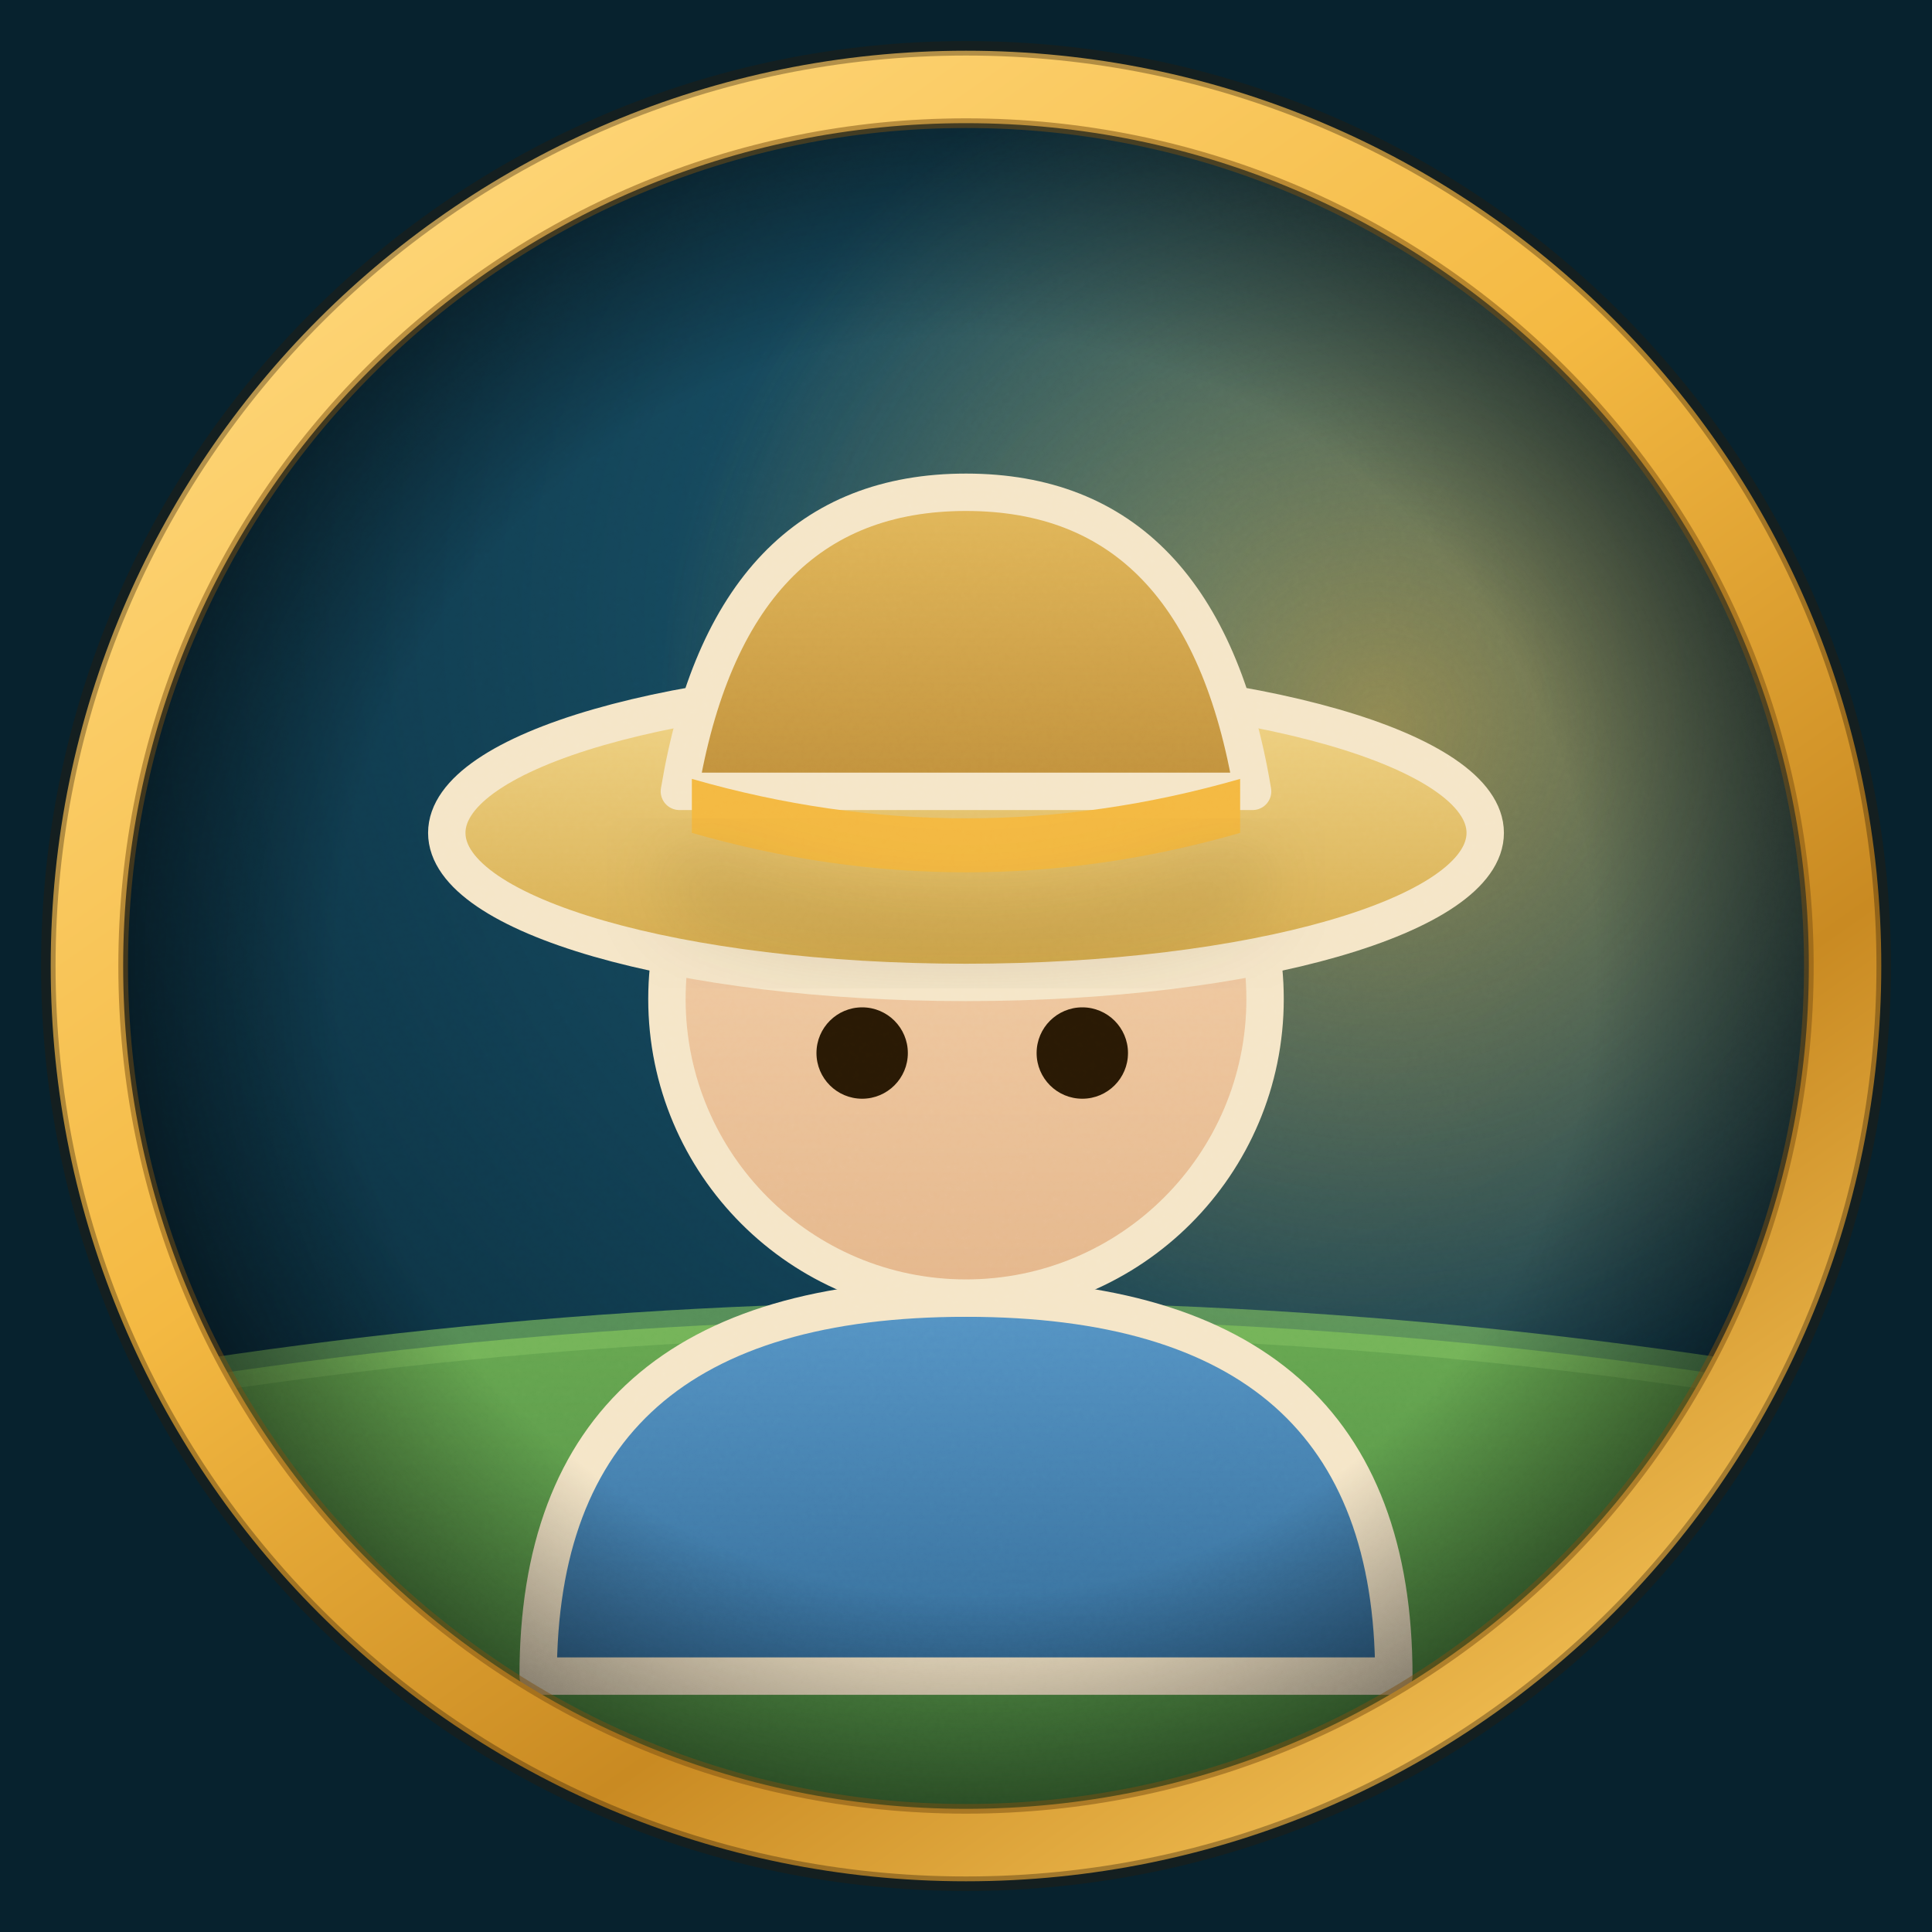
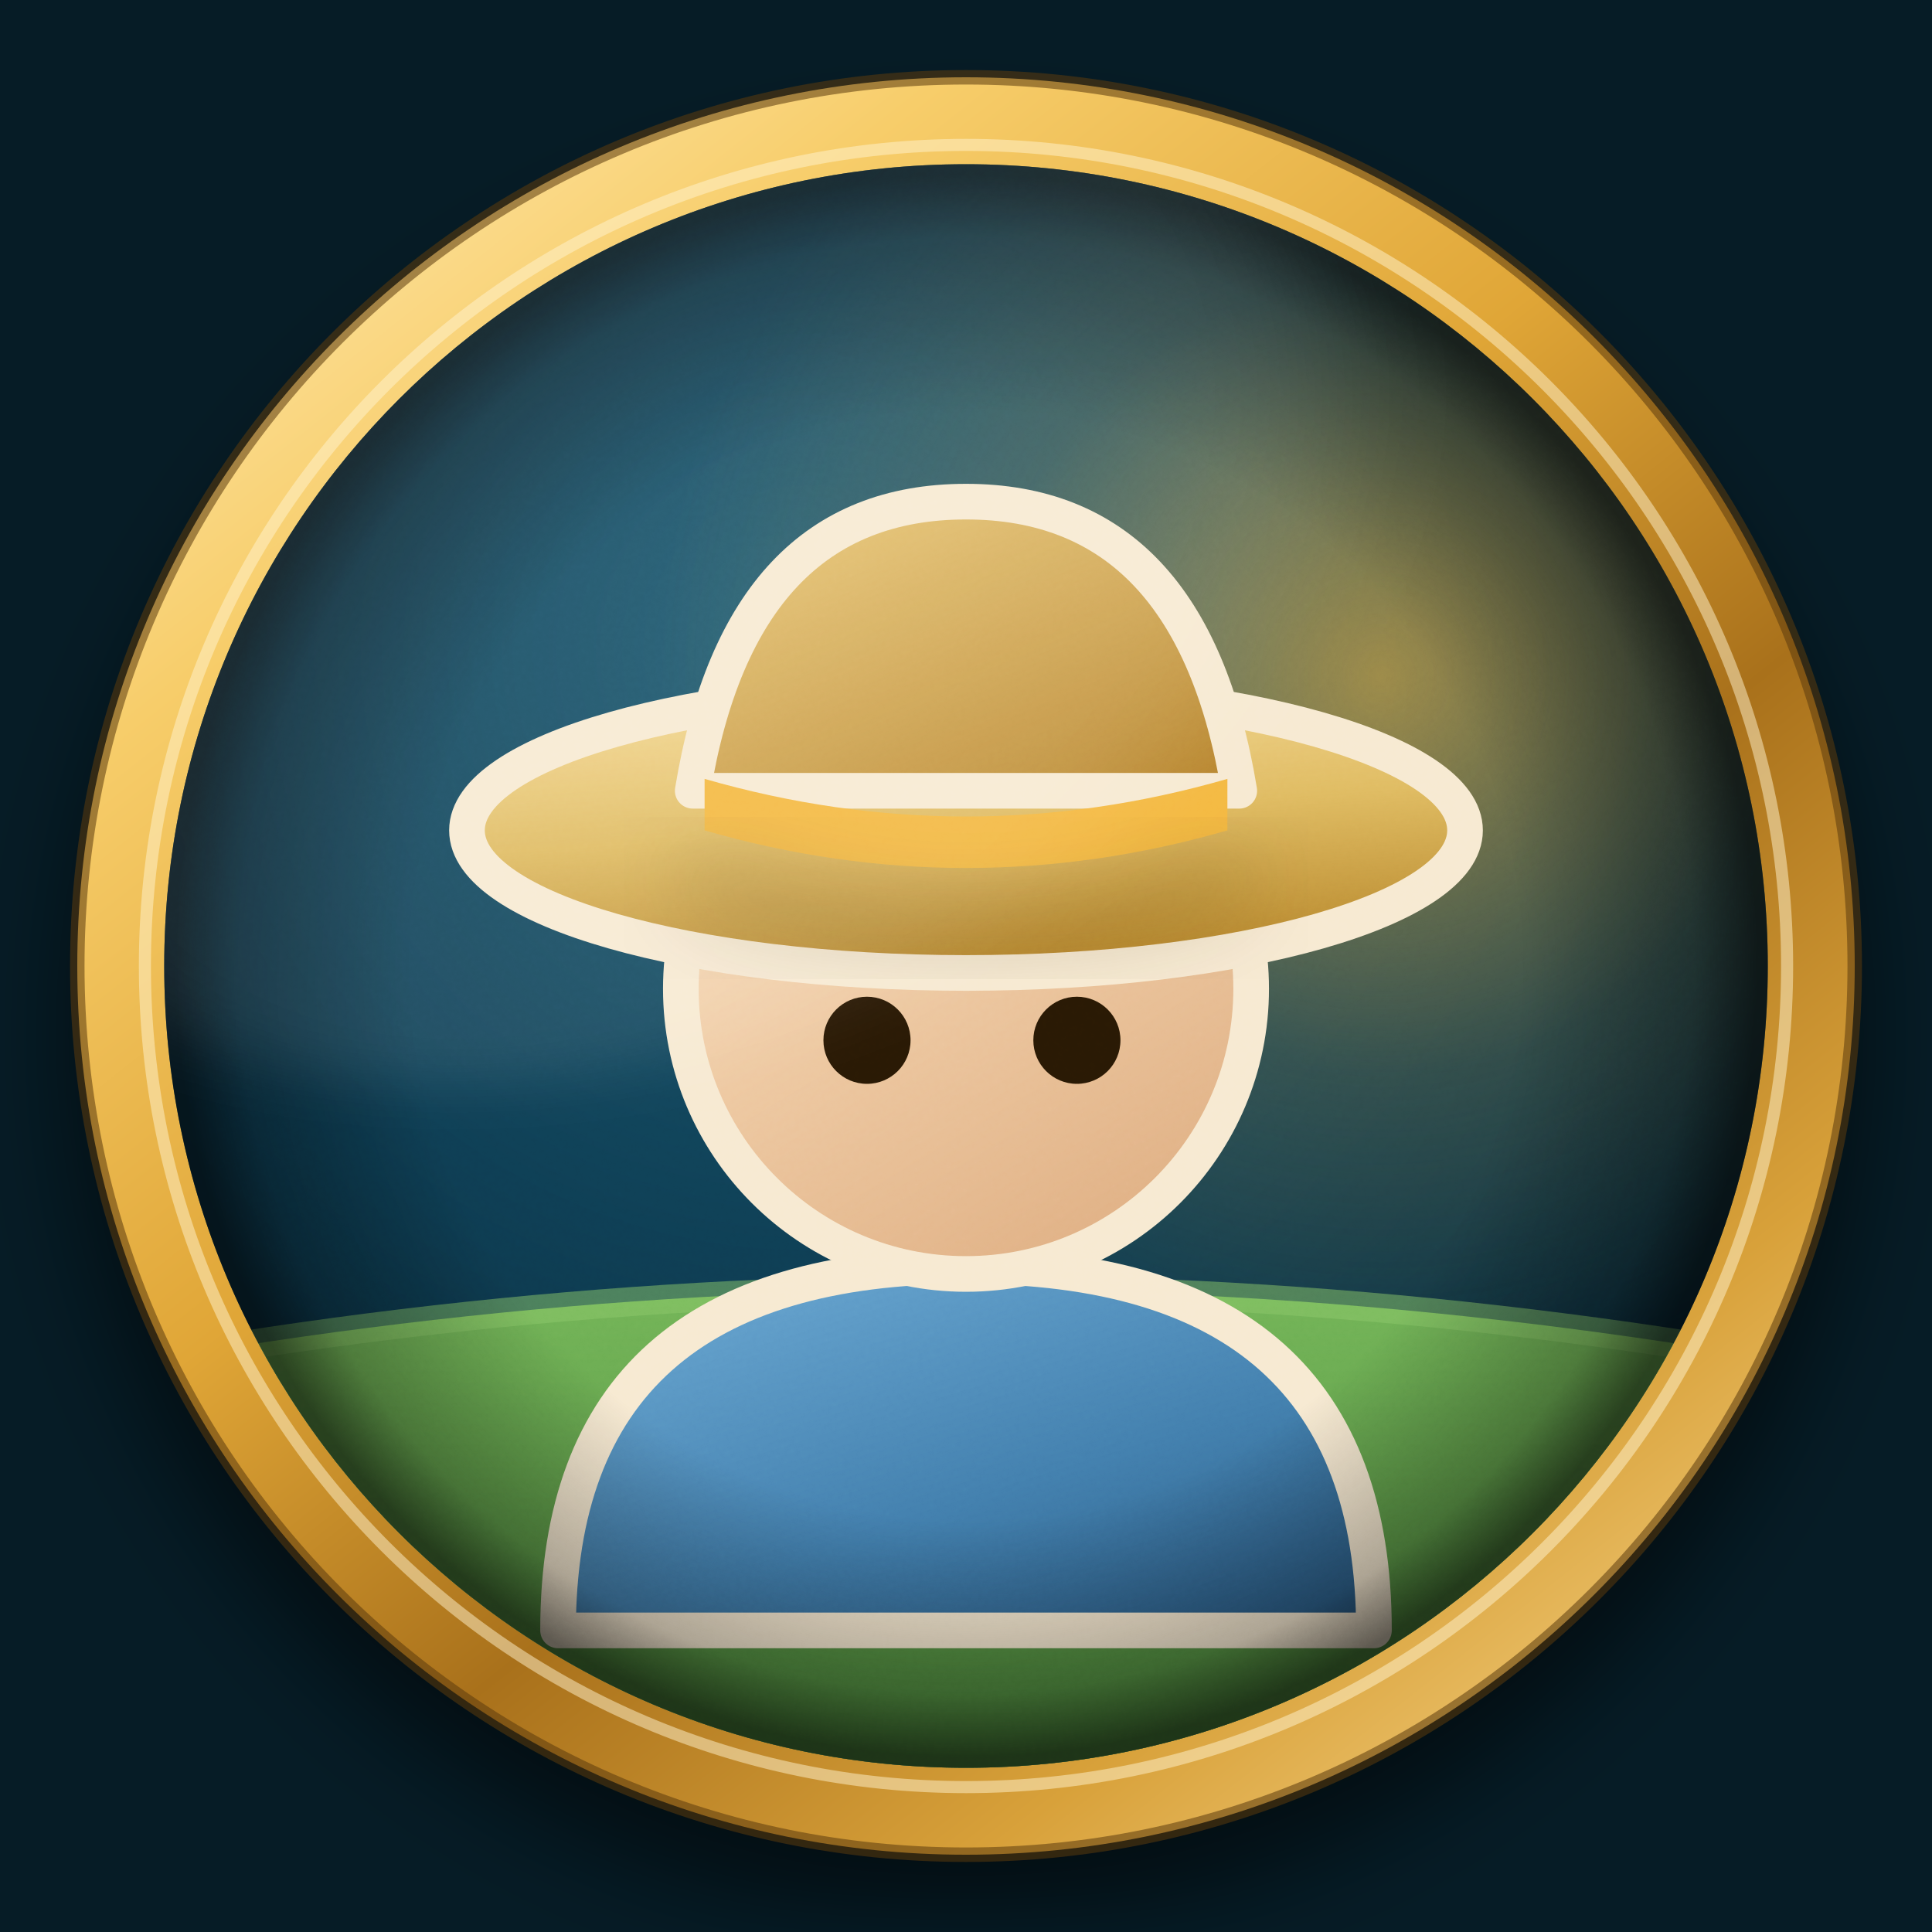
<svg xmlns="http://www.w3.org/2000/svg" viewBox="0 0 400 400" width="400" height="400" role="img" aria-label="Ambervale">
  <defs>
-     <radialGradient id="sky" cx="0.62" cy="0.30" r="0.95">
-       <stop offset="0" stop-color="#1d5a70" />
-       <stop offset="0.45" stop-color="#124054" />
-       <stop offset="1" stop-color="#06202c" />
+     <linearGradient id="rim" x1="0.12" y1="0.02" x2="0.88" y2="0.98">
+       <stop offset="0" stop-color="#ffe9ae" />
+       <stop offset="0.18" stop-color="#f7cd6a" />
+       <stop offset="0.42" stop-color="#e0a637" />
+       <stop offset="0.62" stop-color="#a9711b" />
+       <stop offset="0.82" stop-color="#d8a13a" />
+       <stop offset="1" stop-color="#f6d385" />
+     </linearGradient>
+     <radialGradient id="enamel" cx="0.40" cy="0.30" r="0.92">
+       <stop offset="0" stop-color="#1c5b73" />
+       <stop offset="0.42" stop-color="#0f3f55" />
+       <stop offset="1" stop-color="#05202c" />
    </radialGradient>
-     <radialGradient id="warm" cx="0.5" cy="0.5" r="0.5">
-       <stop offset="0" stop-color="#f4b942" stop-opacity="0.55" />
+     <radialGradient id="sunglow" cx="0.5" cy="0.5" r="0.5">
+       <stop offset="0" stop-color="#f4b942" stop-opacity="0.62" />
+       <stop offset="0.55" stop-color="#f4b942" stop-opacity="0.16" />
      <stop offset="1" stop-color="#f4b942" stop-opacity="0" />
    </radialGradient>
-     <linearGradient id="ring" x1="0.15" y1="0" x2="0.85" y2="1">
-       <stop offset="0" stop-color="#ffd97e" />
-       <stop offset="0.42" stop-color="#f4b942" />
-       <stop offset="0.72" stop-color="#c98a22" />
-       <stop offset="1" stop-color="#f7c65a" />
+     <radialGradient id="recess" cx="0.5" cy="0.5" r="0.5">
+       <stop offset="0.70" stop-color="#000" stop-opacity="0" />
+       <stop offset="0.92" stop-color="#000" stop-opacity="0.30" />
+       <stop offset="1" stop-color="#000" stop-opacity="0.62" />
+     </radialGradient>
+     <linearGradient id="hatTop" x1="0" y1="0" x2="0.25" y2="1">
+       <stop offset="0" stop-color="#f7dc9a" />
+       <stop offset="0.55" stop-color="#e0bc63" />
+       <stop offset="1" stop-color="#bd8f34" />
    </linearGradient>
-     <linearGradient id="hat" x1="0" y1="0" x2="0" y2="1">
-       <stop offset="0" stop-color="#f2d68a" />
-       <stop offset="1" stop-color="#d4a94a" />
+     <linearGradient id="crown" x1="0.1" y1="0" x2="0.9" y2="1">
+       <stop offset="0" stop-color="#eac878" />
+       <stop offset="1" stop-color="#b8862f" />
    </linearGradient>
-     <linearGradient id="crown" x1="0" y1="0" x2="0" y2="1">
-       <stop offset="0" stop-color="#e3b95c" />
-       <stop offset="1" stop-color="#c1913c" />
+     <linearGradient id="tunic" x1="0.15" y1="0" x2="0.85" y2="1">
+       <stop offset="0" stop-color="#6aa7d2" />
+       <stop offset="0.6" stop-color="#4380ae" />
+       <stop offset="1" stop-color="#2d5f89" />
    </linearGradient>
-     <linearGradient id="tunic" x1="0" y1="0" x2="0" y2="1">
-       <stop offset="0" stop-color="#5796c6" />
-       <stop offset="1" stop-color="#356d99" />
-     </linearGradient>
-     <linearGradient id="skin" x1="0" y1="0" x2="0" y2="1">
-       <stop offset="0" stop-color="#f7d6b0" />
-       <stop offset="1" stop-color="#e5b78c" />
+     <linearGradient id="skin" x1="0.2" y1="0" x2="0.8" y2="1">
+       <stop offset="0" stop-color="#fadfbc" />
+       <stop offset="1" stop-color="#dfae82" />
    </linearGradient>
    <linearGradient id="grass" x1="0" y1="0" x2="0" y2="1">
-       <stop offset="0" stop-color="#68a851" />
-       <stop offset="1" stop-color="#3f7a3c" />
+       <stop offset="0" stop-color="#74b558" />
+       <stop offset="1" stop-color="#38702f" />
    </linearGradient>
-     <clipPath id="clip">
-       <circle cx="200" cy="200" r="182" />
+     <clipPath id="field">
+       <circle cx="200" cy="200" r="166" />
    </clipPath>
-     <radialGradient id="inner" cx="0.5" cy="0.5" r="0.5">
-       <stop offset="0.72" stop-color="#000" stop-opacity="0" />
-       <stop offset="1" stop-color="#000" stop-opacity="0.5" />
-     </radialGradient>
    <filter id="grain" x="0" y="0" width="100%" height="100%">
      <feTurbulence type="fractalNoise" baseFrequency="0.9" numOctaves="3" seed="5" result="n" />
      <feColorMatrix in="n" type="saturate" values="0" />
      <feComponentTransfer>
        <feFuncA type="linear" slope="0.5" />
      </feComponentTransfer>
    </filter>
    <filter id="soft">
-       <feGaussianBlur stdDeviation="9" />
+       <feGaussianBlur stdDeviation="10" />
+     </filter>
+     <filter id="tight">
+       <feGaussianBlur stdDeviation="3" />
    </filter>
  </defs>
-   <rect width="400" height="400" fill="#07222e" />
-   <circle cx="200" cy="200" r="182" fill="url(#sky)" />
-   <g clip-path="url(#clip)">
-     <circle cx="286" cy="150" r="150" fill="url(#warm)" />
-     <path d="M -20 296 q 220 -46 440 0 L 420 420 L -20 420 Z" fill="url(#grass)" />
-     <path d="M -20 296 q 220 -46 440 0" fill="none" stroke="#7cbb5e" stroke-width="7" opacity="0.65" />
-     <g transform="translate(200 212) scale(0.86) translate(-200 -212)">
-       <g stroke="#f5e6c8" stroke-width="9" stroke-linejoin="round">
-         <path d="M 97 369 q 0 -91 103 -91 q 103 0 103 91 Z" fill="url(#tunic)" />
-         <circle cx="200" cy="206" r="72" fill="url(#skin)" />
-         <ellipse cx="200" cy="166" rx="125" ry="36" fill="url(#hat)" />
-         <path d="M 131 156 q 12 -72 69 -72 q 57 0 69 72 Z" fill="url(#crown)" />
+   <rect width="400" height="400" fill="#061c26" />
+   <ellipse cx="200" cy="214" rx="186" ry="184" fill="#000" opacity="0.5" filter="url(#soft)" />
+   <circle cx="200" cy="200" r="184" fill="url(#rim)" />
+   <circle cx="200" cy="200" r="184" fill="none" stroke="#5b3a0c" stroke-width="3" opacity="0.55" />
+   <circle cx="200" cy="200" r="170" fill="none" stroke="#fff3cf" stroke-width="2.5" opacity="0.5" />
+   <path d="M 64 122 A 152 152 0 0 1 196 46" fill="none" stroke="#fff8e4" stroke-width="7" stroke-linecap="round" opacity="0.55" filter="url(#tight)" />
+   <path d="M 330 262 A 152 152 0 0 1 232 350" fill="none" stroke="#fff2d0" stroke-width="5" stroke-linecap="round" opacity="0.22" filter="url(#tight)" />
+   <circle cx="200" cy="200" r="166" fill="url(#enamel)" />
+   <g clip-path="url(#field)">
+     <circle cx="286" cy="140" r="150" fill="url(#sunglow)" />
+     <path d="M -20 292 q 220 -50 440 0 L 420 420 L -20 420 Z" fill="url(#grass)" />
+     <path d="M -20 292 q 220 -50 440 0" fill="none" stroke="#8cc86a" stroke-width="6" opacity="0.5" />
+     <g transform="translate(200 208) scale(0.82) translate(-200 -208)">
+       <g stroke="#f7ead2" stroke-width="9" stroke-linejoin="round">
+         <path d="M 97 366 q 0 -92 103 -92 q 103 0 103 92 Z" fill="url(#tunic)" />
+         <circle cx="200" cy="204" r="72" fill="url(#skin)" />
+         <ellipse cx="200" cy="164" rx="126" ry="36" fill="url(#hatTop)" />
+         <path d="M 131 154 q 12 -73 69 -73 q 57 0 69 73 Z" fill="url(#crown)" />
      </g>
-       <path d="M 134 153 q 66 19 132 0 l 0 13 q -66 19 -132 0 Z" fill="#f4b942" />
+       <path d="M 134 151 q 66 19 132 0 l 0 13 q -66 19 -132 0 Z" fill="#f4b942" />
      <g fill="#2a1a05">
-         <circle cx="175" cy="219" r="11" />
-         <circle cx="228" cy="219" r="11" />
+         <circle cx="175" cy="217" r="11" />
+         <circle cx="228" cy="217" r="11" />
      </g>
-       <path d="M 128 166 q 72 34 144 0 l 0 20 q -72 28 -144 0 Z" fill="#2a1a05" opacity="0.11" filter="url(#soft)" />
+       <path d="M 128 164 q 72 34 144 0 l 0 20 q -72 28 -144 0 Z" fill="#2a1a05" opacity="0.13" filter="url(#soft)" />
    </g>
-     <circle cx="200" cy="200" r="182" fill="url(#inner)" />
-     <rect width="400" height="400" filter="url(#grain)" opacity="0.10" style="mix-blend-mode:overlay" />
+     <circle cx="200" cy="200" r="166" fill="url(#recess)" />
+     <ellipse cx="132" cy="112" rx="150" ry="104" transform="rotate(-24 132 112)" fill="#ffffff" opacity="0.085" filter="url(#soft)" />
+     <rect width="400" height="400" filter="url(#grain)" opacity="0.09" style="mix-blend-mode:overlay" />
  </g>
-   <circle cx="200" cy="200" r="182" fill="none" stroke="url(#ring)" stroke-width="15" />
-   <circle cx="200" cy="200" r="190" fill="none" stroke="#2a1a05" stroke-width="3" opacity="0.35" />
-   <circle cx="200" cy="200" r="174.5" fill="none" stroke="#7a4f12" stroke-width="2" opacity="0.5" />
</svg>
